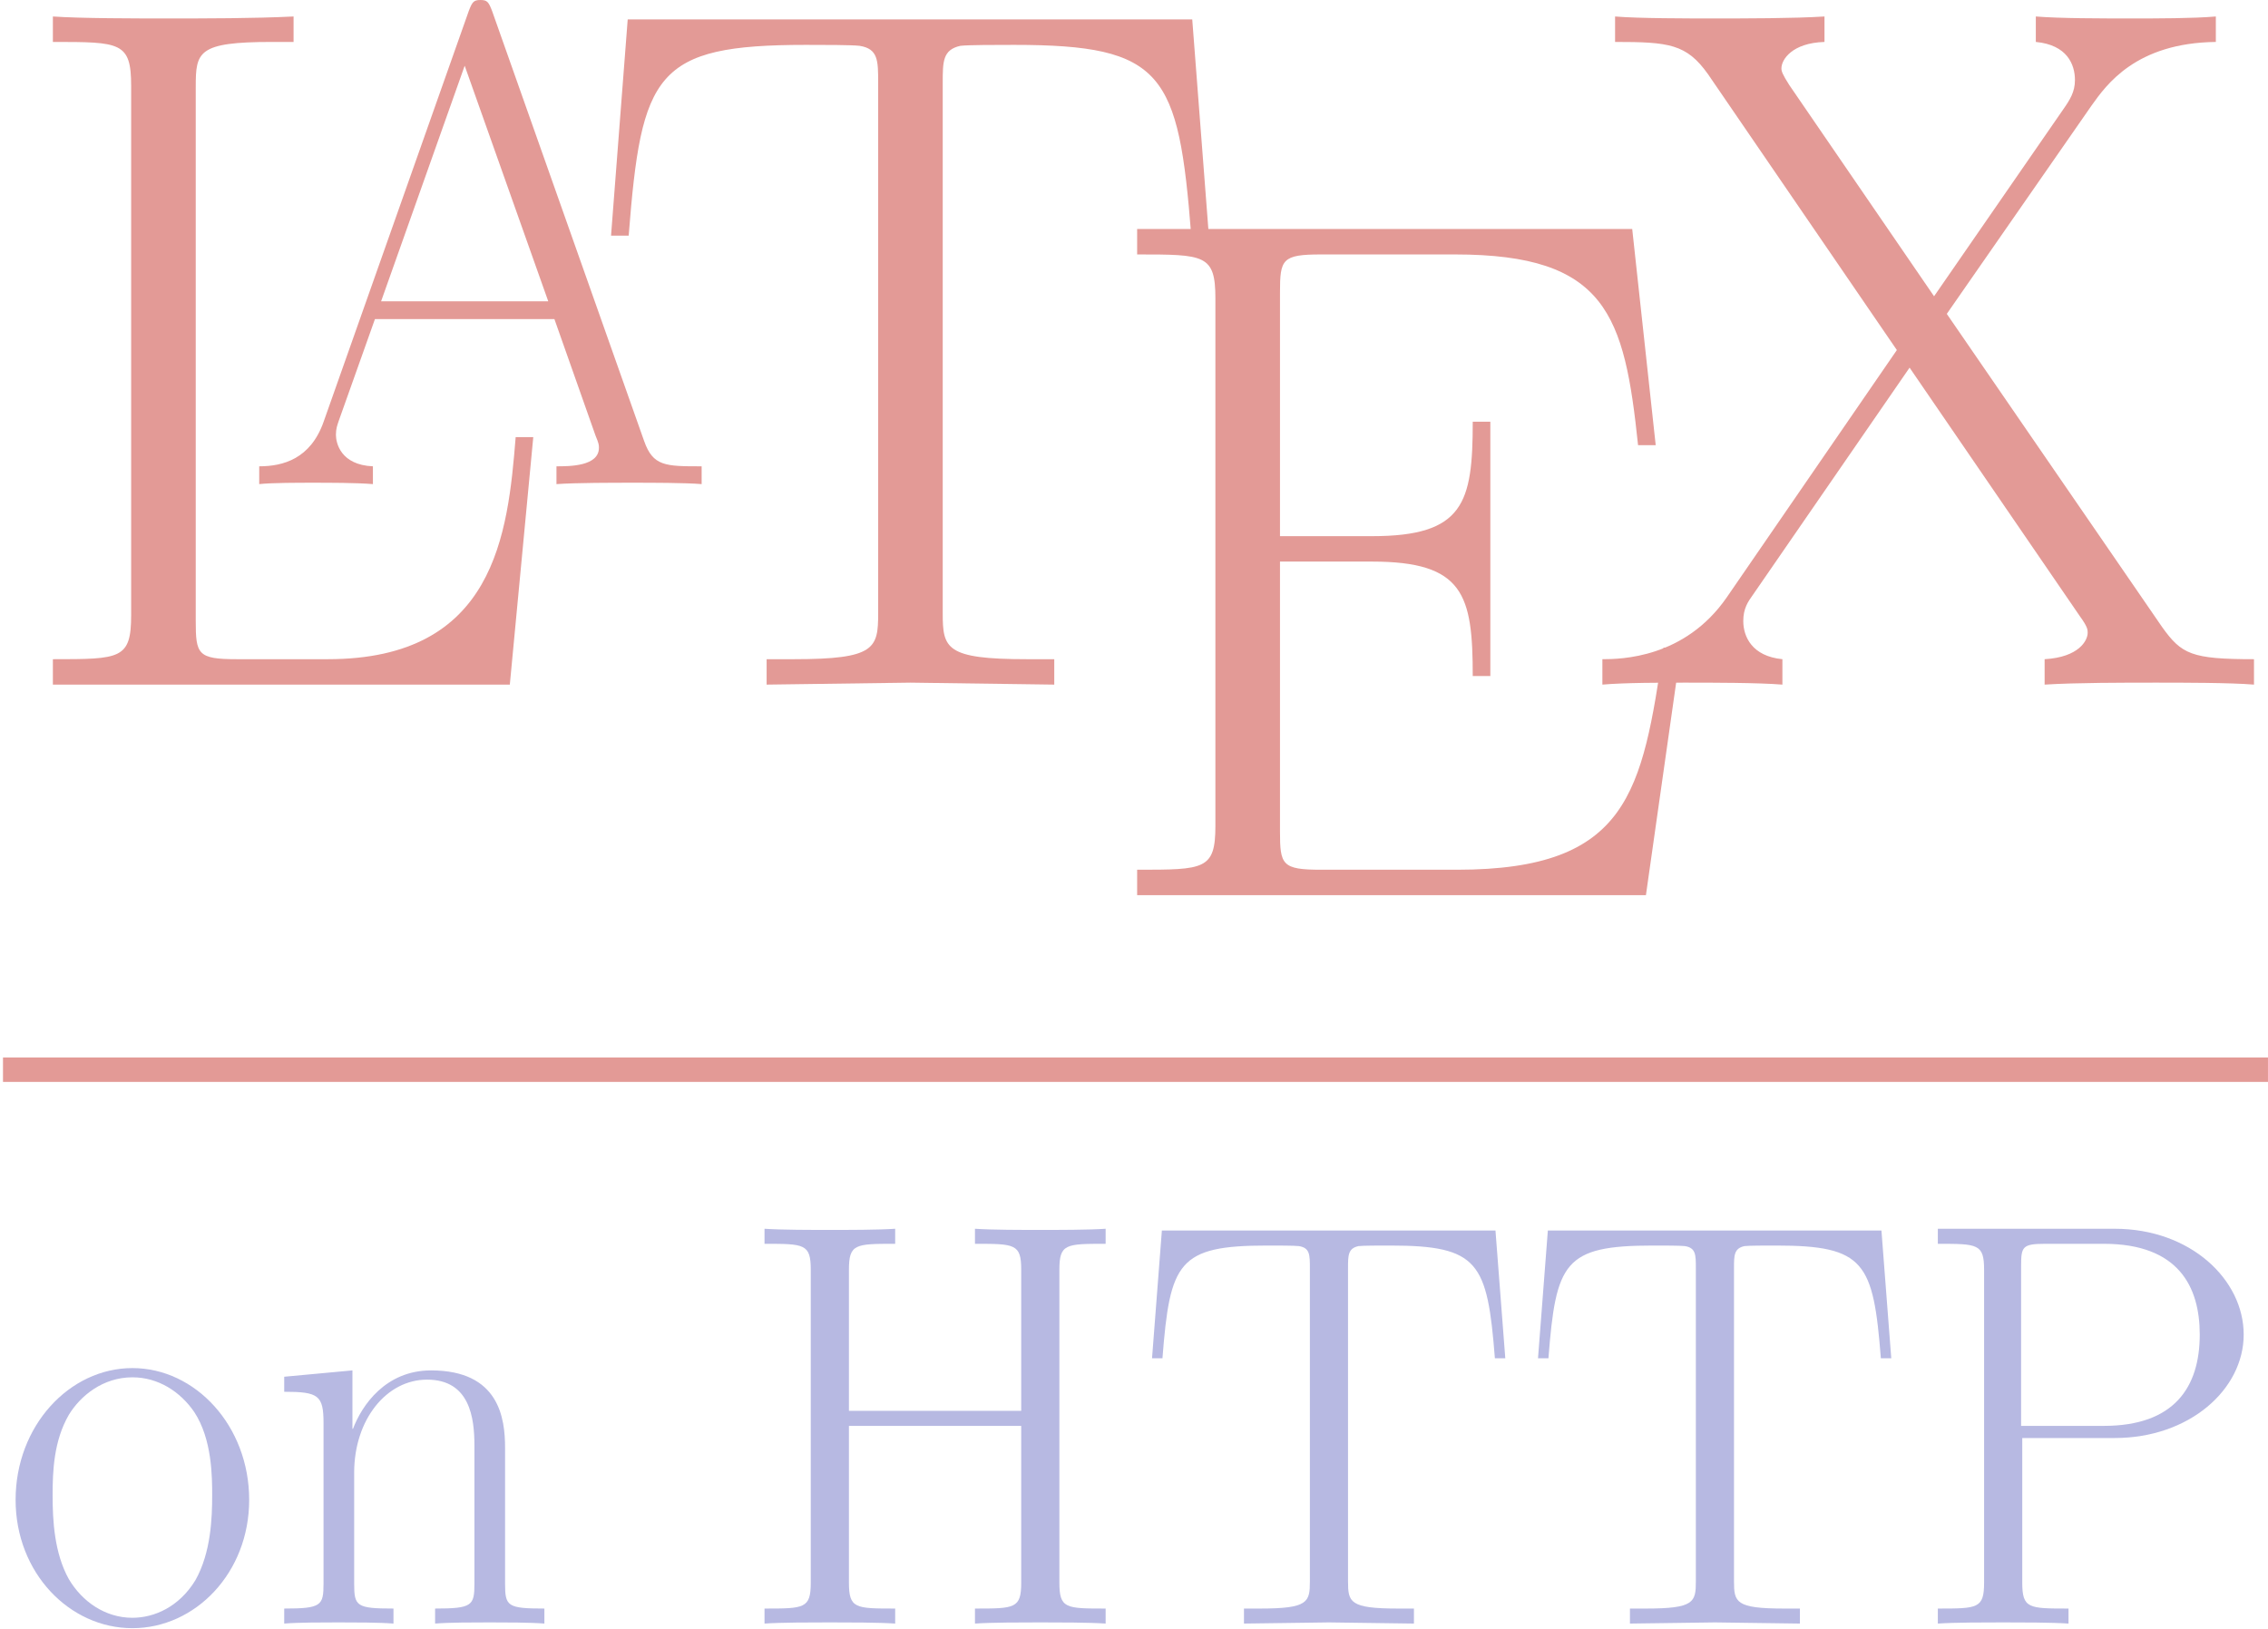
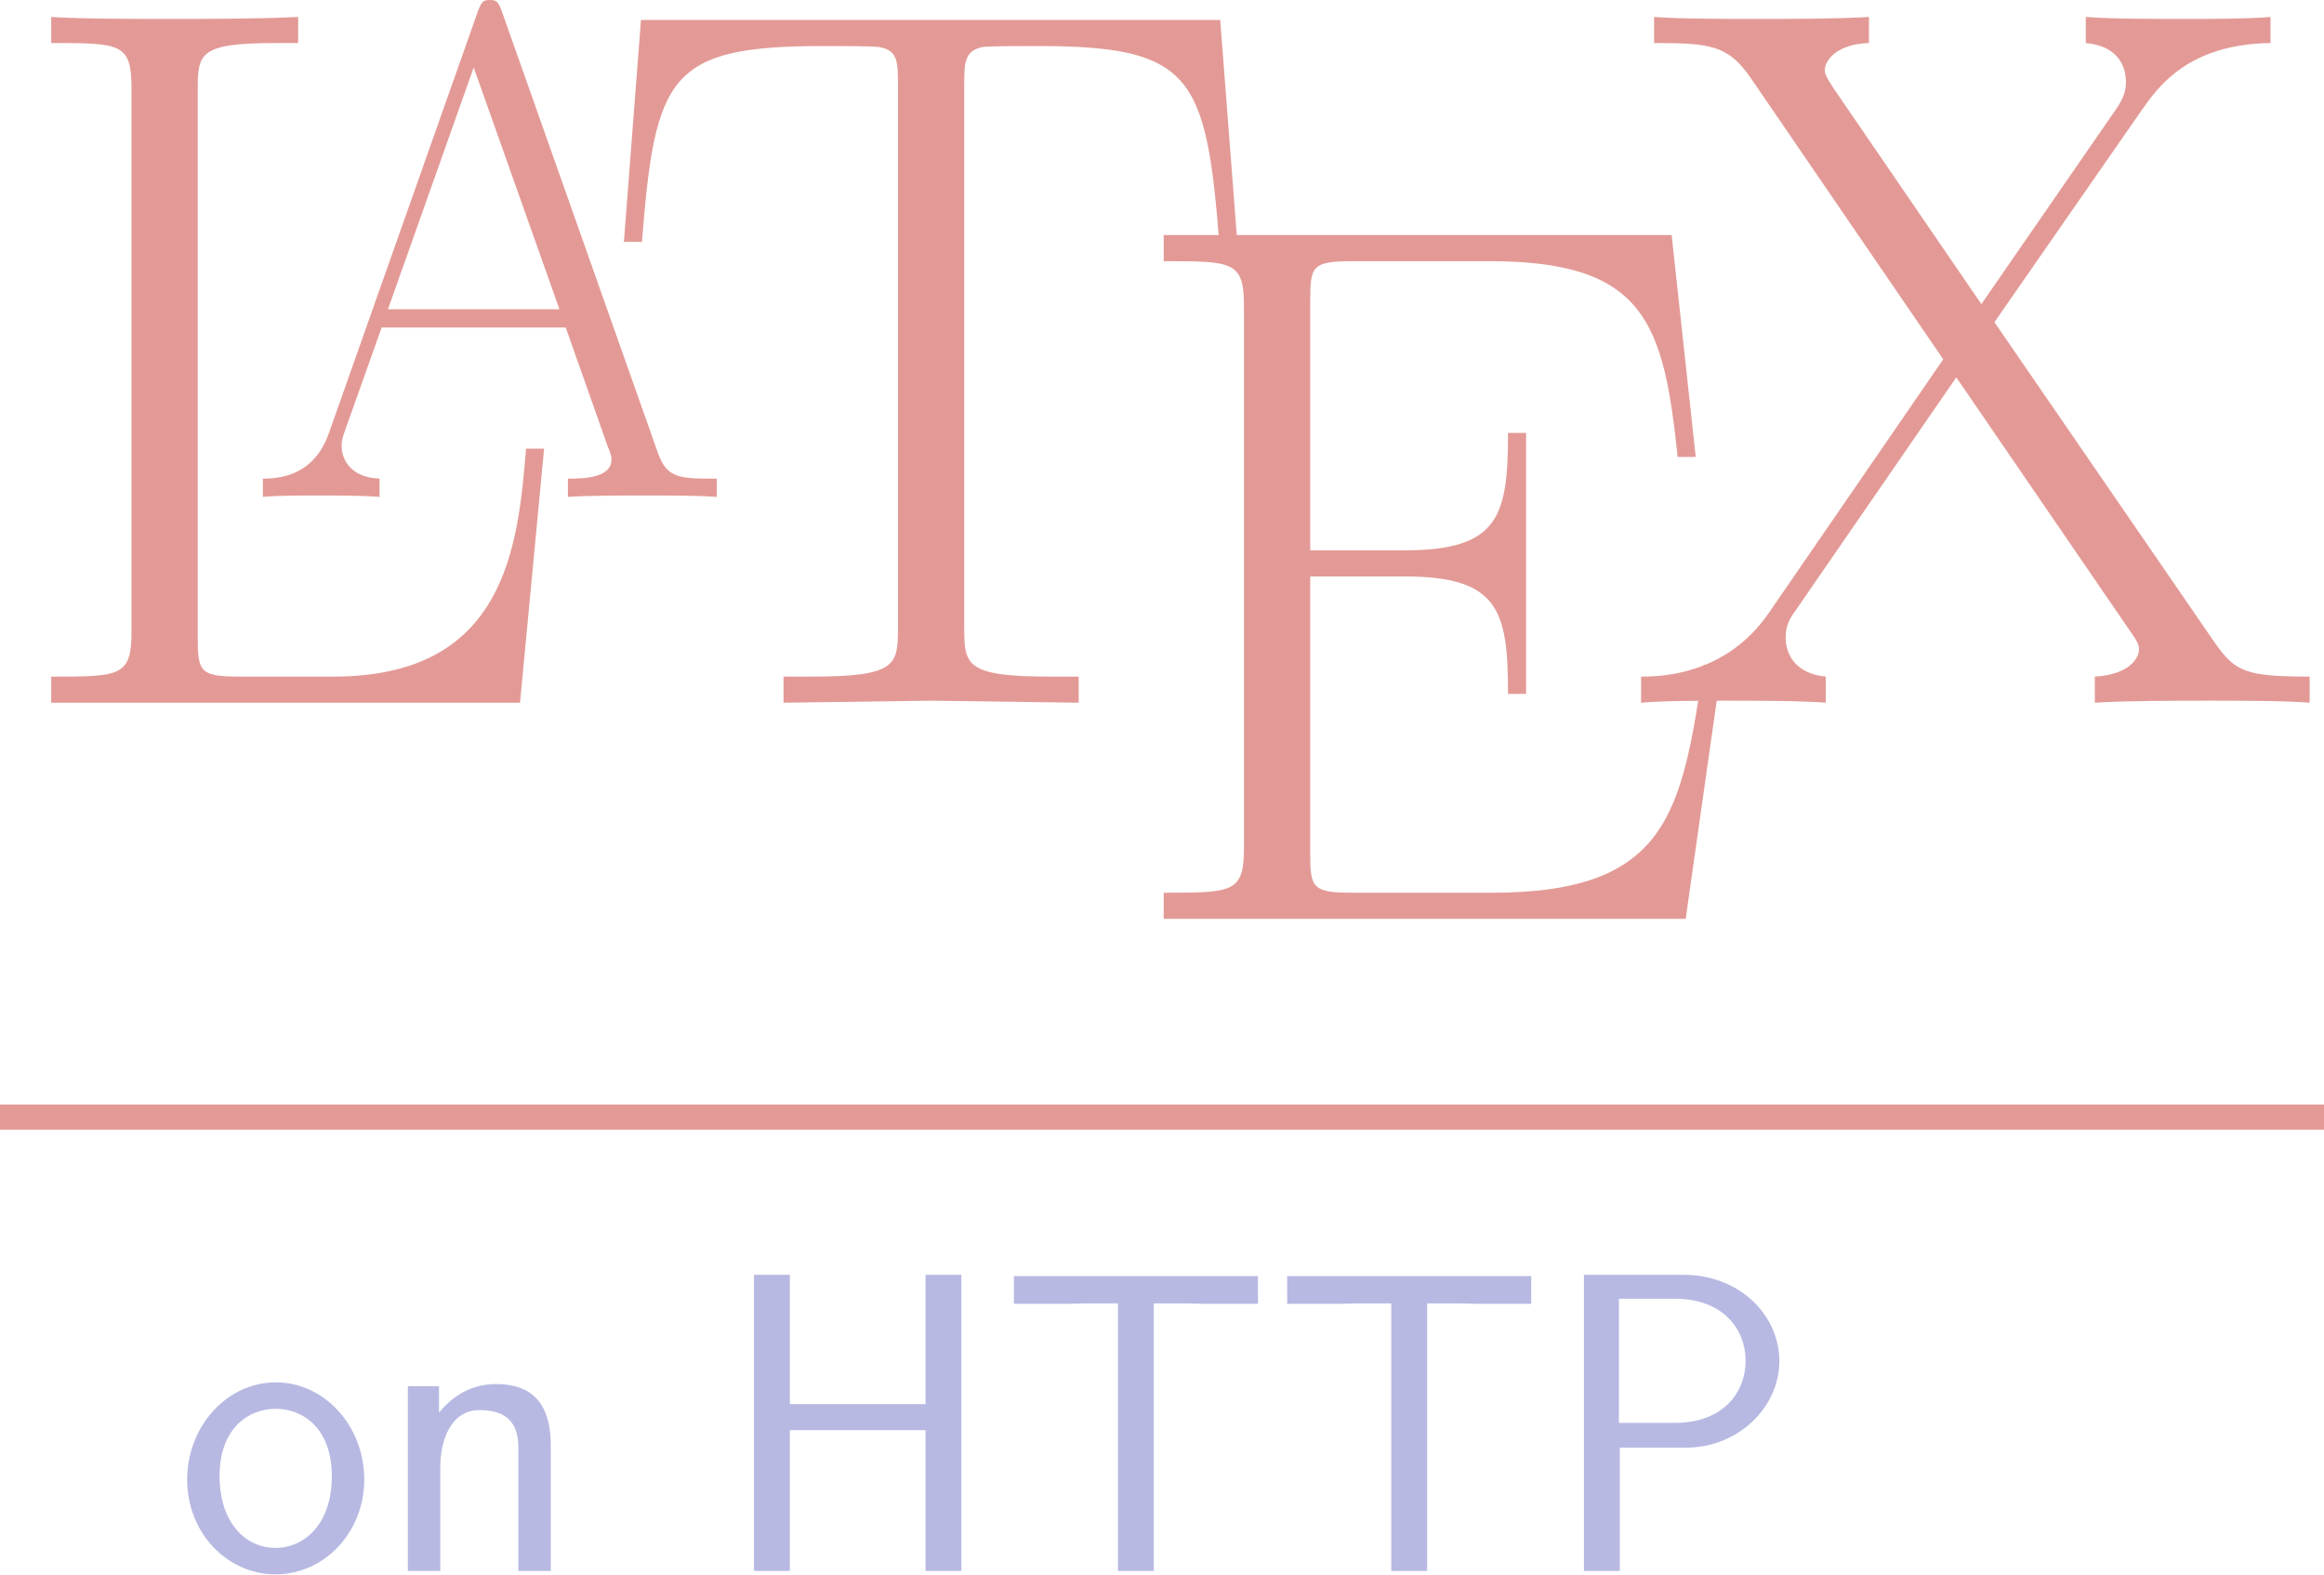
- <svg xmlns="http://www.w3.org/2000/svg" xmlns:xlink="http://www.w3.org/1999/xlink" version="1.1" width="101.614pt" height="72.963pt" viewBox="-70.007 -70.737 101.614 72.963">
+ <svg xmlns="http://www.w3.org/2000/svg" xmlns:xlink="http://www.w3.org/1999/xlink" version="1.1" width="92.254pt" height="62.486pt" viewBox="-70.007 -70.671 92.254 62.486">
  <defs>
-     <path id="g0-65" d="M17.329 0V-.673C15.956-.673 15.49-.673 15.153-1.632L9.403-17.899C9.273-18.236 9.221-18.313 8.962-18.313S8.652-18.236 8.522-17.899L3.031-2.357C2.538-.958 1.502-.673 .596-.673V0C1.062-.052 2.098-.052 2.59-.052C3.238-.052 4.274-.052 4.896 0V-.673C3.678-.725 3.497-1.554 3.497-1.865C3.497-2.098 3.549-2.228 3.6-2.383L4.973-6.243H11.76L13.314-1.839C13.444-1.528 13.444-1.476 13.444-1.373C13.444-.673 12.33-.673 11.838-.673V0C12.589-.052 13.936-.052 14.739-.052C15.412-.052 16.707-.052 17.329 0ZM11.527-6.916H5.206L8.367-15.827L11.527-6.916Z" />
-     <path id="g0-69" d="M15.723-6.553H15.257C14.687-2.746 14.35-.673 9.791-.673H6.191C5.155-.673 5.103-.803 5.103-1.684V-8.833H7.538C9.973-8.833 10.206-7.952 10.206-5.802H10.672V-12.537H10.206C10.206-10.387 9.973-9.506 7.538-9.506H5.103V-15.956C5.103-16.837 5.155-16.966 6.191-16.966H9.739C13.754-16.966 14.221-15.36 14.583-11.915H15.05L14.428-17.64H1.321V-16.966C3.108-16.966 3.393-16.966 3.393-15.801V-1.839C3.393-.673 3.108-.673 1.321-.673V0H14.791L15.723-6.553Z" />
-     <path id="g0-72" d="M16.604 0V-.673C14.816-.673 14.532-.673 14.532-1.839V-15.853C14.532-17.018 14.816-17.018 16.604-17.018V-17.692C15.853-17.64 14.48-17.64 13.677-17.64S11.501-17.64 10.75-17.692V-17.018C12.537-17.018 12.822-17.018 12.822-15.853V-9.532H5.103V-15.853C5.103-17.018 5.388-17.018 7.175-17.018V-17.692C6.424-17.64 5.051-17.64 4.248-17.64S2.072-17.64 1.321-17.692V-17.018C3.108-17.018 3.393-17.018 3.393-15.853V-1.839C3.393-.673 3.108-.673 1.321-.673V0C2.072-.052 3.445-.052 4.248-.052S6.424-.052 7.175 0V-.673C5.388-.673 5.103-.673 5.103-1.839V-8.859H12.822V-1.839C12.822-.673 12.537-.673 10.75-.673V0C11.501-.052 12.874-.052 13.677-.052S15.853-.052 16.604 0Z" />
-     <path id="g0-76" d="M14.039-6.553H13.573C13.366-3.989 13.029-.673 8.6-.673H6.191C5.155-.673 5.103-.803 5.103-1.684V-15.827C5.103-16.759 5.155-17.018 7.123-17.018H7.693V-17.692C6.631-17.64 5.388-17.64 4.326-17.64C3.523-17.64 2.072-17.64 1.321-17.692V-17.018C3.108-17.018 3.393-17.018 3.393-15.853V-1.839C3.393-.673 3.108-.673 1.321-.673V0H13.418L14.039-6.553Z" />
-     <path id="g0-80" d="M15.05-12.951C15.05-15.412 12.667-17.692 9.273-17.692H1.347V-17.018C3.134-17.018 3.419-17.018 3.419-15.853V-1.839C3.419-.673 3.134-.673 1.347-.673V0C2.098-.052 3.471-.052 4.274-.052S6.45-.052 7.201 0V-.673C5.414-.673 5.129-.673 5.129-1.839V-8.315H9.273C12.615-8.315 15.05-10.491 15.05-12.951ZM13.081-12.951C13.081-10.594 11.941-8.859 8.781-8.859H5.077V-16.008C5.077-16.889 5.129-17.018 6.165-17.018H8.781C12.123-17.018 13.081-15.101 13.081-12.951Z" />
-     <path id="g0-84" d="M16.552-11.889L16.112-17.614H1.166L.725-11.889H1.192C1.528-16.189 1.891-16.94 5.88-16.94C6.346-16.94 7.097-16.94 7.305-16.915C7.797-16.837 7.797-16.526 7.797-15.93V-1.891C7.797-.958 7.719-.673 5.569-.673H4.844V0L8.652-.052L12.459 0V-.673H11.734C9.584-.673 9.506-.958 9.506-1.891V-15.93C9.506-16.5 9.506-16.811 9.973-16.915C10.18-16.94 10.931-16.94 11.397-16.94C15.36-16.94 15.749-16.189 16.086-11.889H16.552Z" />
-     <path id="g0-88" d="M17.588 0V-.673C15.93-.673 15.671-.803 15.153-1.528L9.455-9.817L13.288-15.334C13.677-15.878 14.454-16.992 16.578-17.018V-17.692C15.982-17.64 14.998-17.64 14.376-17.64C13.521-17.64 12.459-17.64 11.812-17.692V-17.018C12.641-16.94 12.848-16.422 12.848-16.008C12.848-15.697 12.718-15.49 12.537-15.231L9.118-10.283L5.284-15.878C5.103-16.163 5.077-16.241 5.077-16.319C5.077-16.552 5.362-16.992 6.217-17.018V-17.692C5.388-17.64 4.119-17.64 3.264-17.64C2.59-17.64 1.295-17.64 .673-17.692V-17.018C2.098-17.018 2.564-16.966 3.134-16.163L8.133-8.859L3.626-2.305C2.513-.699 .829-.673 .337-.673V0C.933-.052 1.917-.052 2.538-.052C3.238-.052 4.455-.052 5.103 0V-.673C4.3-.751 4.067-1.269 4.067-1.684C4.067-2.02 4.196-2.202 4.326-2.383L8.47-8.393L12.977-1.813C13.185-1.528 13.185-1.451 13.185-1.373C13.185-1.166 12.951-.725 12.045-.673V0C12.874-.052 14.143-.052 14.998-.052C15.671-.052 16.966-.052 17.588 0Z" />
-     <path id="g0-110" d="M12.511 0V-.673C10.853-.673 10.75-.777 10.75-1.787V-7.874C10.75-9.196 10.491-11.345 7.434-11.345C5.388-11.345 4.326-9.765 3.937-8.729H3.911V-11.345L.855-11.061V-10.387C2.383-10.387 2.616-10.232 2.616-8.988V-1.787C2.616-.803 2.513-.673 .855-.673V0C1.476-.052 2.616-.052 3.29-.052S5.129-.052 5.75 0V-.673C4.093-.673 3.989-.777 3.989-1.787V-6.761C3.989-9.144 5.44-10.931 7.253-10.931C9.17-10.931 9.377-9.221 9.377-7.978V-1.787C9.377-.803 9.273-.673 7.615-.673V0C8.237-.052 9.377-.052 10.05-.052S11.889-.052 12.511 0Z" />
-     <path id="g0-111" d="M11.164-5.543C11.164-8.859 8.755-11.449 5.932-11.449S.699-8.859 .699-5.543C.699-2.279 3.108 .207 5.932 .207S11.164-2.279 11.164-5.543ZM9.506-5.75C9.506-4.74 9.455-3.186 8.755-1.943C8.03-.751 6.916-.259 5.932-.259C4.714-.259 3.678-.984 3.082-1.995C2.435-3.16 2.357-4.611 2.357-5.75C2.357-6.838 2.409-8.185 3.082-9.351C3.6-10.206 4.611-11.035 5.932-11.035C7.097-11.035 8.082-10.387 8.703-9.48C9.506-8.263 9.506-6.553 9.506-5.75Z" />
-     <use id="g2-69" xlink:href="#g0-69" transform="scale(1.692308)" />
-     <use id="g2-76" xlink:href="#g0-76" transform="scale(1.692308)" />
-     <use id="g2-84" xlink:href="#g0-84" transform="scale(1.692308)" />
-     <use id="g2-88" xlink:href="#g0-88" transform="scale(1.692308)" />
-     <use id="g1-65" xlink:href="#g0-65" transform="scale(1.18461)" />
+     <path id="g0-72" d="M9.722 0V-11.754H8.299V-6.622H2.913V-11.754H1.49V0H2.913V-5.589H8.299V0H9.722Z" />
+     <path id="g0-80" d="M9.264-8.333C9.264-10.162 7.672-11.754 5.47-11.754H1.507V0H2.93V-4.895H5.572C7.604-4.895 9.264-6.47 9.264-8.333ZM7.926-8.333C7.926-7.181 7.13-5.877 5.098-5.877H2.896V-10.805H5.098C7.063-10.805 7.926-9.569 7.926-8.333Z" />
+     <path id="g0-84" d="M10.264-10.602V-11.703H.576V-10.602H2.693C2.896-10.602 3.099-10.619 3.303-10.619H4.708V0H6.131V-10.619H7.537C7.74-10.619 7.943-10.602 8.146-10.602H10.264Z" />
+     <path id="g0-110" d="M6.927 0V-4.945C6.927-6.012 6.673-7.418 4.759-7.418C3.675-7.418 2.964-6.859 2.49-6.283V-7.333H1.253V0H2.54V-4.099C2.54-5.166 2.947-6.385 4.099-6.385C5.589-6.385 5.64-5.386 5.64-4.81V0H6.927Z" />
+     <path id="g0-111" d="M7.486-3.624C7.486-5.792 5.877-7.486 3.98-7.486C2.032-7.486 .457-5.741 .457-3.624C.457-1.473 2.083 .135 3.963 .135C5.894 .135 7.486-1.524 7.486-3.624ZM6.199-3.76C6.199-1.846 5.098-.915 3.963-.915C2.778-.915 1.744-1.914 1.744-3.76C1.744-5.725 2.947-6.436 3.963-6.436C5.064-6.436 6.199-5.657 6.199-3.76Z" />
+     <use id="g2-69" xlink:href="#g1-69" transform="scale(1.428578)" />
+     <use id="g2-76" xlink:href="#g1-76" transform="scale(1.428578)" />
+     <use id="g2-84" xlink:href="#g1-84" transform="scale(1.428578)" />
+     <use id="g2-88" xlink:href="#g1-88" transform="scale(1.428578)" />
+     <path id="g1-65" d="M18.662 0V-.725C17.183-.725 16.681-.725 16.319-1.757L10.126-19.276C9.987-19.638 9.931-19.722 9.652-19.722S9.317-19.638 9.178-19.276L3.264-2.538C2.734-1.032 1.618-.725 .642-.725V0C1.144-.056 2.26-.056 2.79-.056C3.487-.056 4.603-.056 5.272 0V-.725C3.961-.781 3.766-1.674 3.766-2.008C3.766-2.26 3.822-2.399 3.877-2.566L5.356-6.723H12.664L14.338-1.981C14.478-1.646 14.478-1.59 14.478-1.478C14.478-.725 13.278-.725 12.748-.725V0C13.557-.056 15.008-.056 15.872-.056C16.598-.056 17.992-.056 18.662 0ZM12.413-7.448H5.607L9.01-17.044L12.413-7.448Z" />
+     <path id="g1-69" d="M16.932-7.058H16.43C15.817-2.957 15.454-.725 10.544-.725H6.667C5.551-.725 5.495-.865 5.495-1.813V-9.512H8.118C10.74-9.512 10.991-8.564 10.991-6.249H11.493V-13.501H10.991C10.991-11.186 10.74-10.238 8.118-10.238H5.495V-17.183C5.495-18.132 5.551-18.271 6.667-18.271H10.489C14.812-18.271 15.315-16.542 15.705-12.832H16.207L15.538-18.997H1.423V-18.271C3.347-18.271 3.654-18.271 3.654-17.016V-1.981C3.654-.725 3.347-.725 1.423-.725V0H15.928L16.932-7.058Z" />
+     <path id="g1-76" d="M15.119-7.058H14.617C14.394-4.296 14.031-.725 9.261-.725H6.667C5.551-.725 5.495-.865 5.495-1.813V-17.044C5.495-18.048 5.551-18.327 7.671-18.327H8.285V-19.052C7.141-18.997 5.802-18.997 4.659-18.997C3.794-18.997 2.232-18.997 1.423-19.052V-18.327C3.347-18.327 3.654-18.327 3.654-17.072V-1.981C3.654-.725 3.347-.725 1.423-.725V0H14.45L15.119-7.058Z" />
+     <path id="g1-84" d="M17.825-12.804L17.351-18.969H1.255L.781-12.804H1.283C1.646-17.435 2.036-18.244 6.332-18.244C6.834-18.244 7.643-18.244 7.866-18.216C8.396-18.132 8.396-17.797 8.396-17.156V-2.036C8.396-1.032 8.313-.725 5.997-.725H5.216V0L9.317-.056L13.418 0V-.725H12.637C10.321-.725 10.238-1.032 10.238-2.036V-17.156C10.238-17.769 10.238-18.104 10.74-18.216C10.963-18.244 11.772-18.244 12.274-18.244C16.542-18.244 16.96-17.435 17.323-12.804H17.825Z" />
+     <path id="g1-88" d="M18.941 0V-.725C17.156-.725 16.877-.865 16.319-1.646L10.182-10.572L14.31-16.514C14.729-17.1 15.566-18.299 17.853-18.327V-19.052C17.211-18.997 16.151-18.997 15.482-18.997C14.561-18.997 13.418-18.997 12.72-19.052V-18.327C13.613-18.244 13.836-17.686 13.836-17.239C13.836-16.905 13.697-16.681 13.501-16.402L9.819-11.074L5.691-17.1C5.495-17.407 5.467-17.49 5.467-17.574C5.467-17.825 5.774-18.299 6.695-18.327V-19.052C5.802-18.997 4.435-18.997 3.515-18.997C2.79-18.997 1.395-18.997 .725-19.052V-18.327C2.26-18.327 2.762-18.271 3.375-17.407L8.759-9.54L3.905-2.483C2.706-.753 .893-.725 .363-.725V0C1.004-.056 2.064-.056 2.734-.056C3.487-.056 4.798-.056 5.495 0V-.725C4.631-.809 4.38-1.367 4.38-1.813C4.38-2.176 4.519-2.371 4.659-2.566L9.122-9.038L13.976-1.953C14.199-1.646 14.199-1.562 14.199-1.478C14.199-1.255 13.948-.781 12.971-.725V0C13.864-.056 15.231-.056 16.151-.056C16.877-.056 18.271-.056 18.941 0Z" />
  </defs>
  <g id="page1">
    <g fill="#e39a96">
-       <use x="-69.873" y="-40.058" xlink:href="#g2-76" />
-       <use x="-59.099" y="-49.043" xlink:href="#g1-65" />
-       <use x="-43.857" y="-40.058" xlink:href="#g2-84" />
-       <use x="-21.295" y="-30.623" xlink:href="#g2-69" />
-       <use x="1.215" y="-40.058" xlink:href="#g2-88" />
+       <use x="-70.007" y="-42.781" xlink:href="#g2-76" />
+       <use x="-60.213" y="-50.949" xlink:href="#g1-65" />
+       <use x="-46.356" y="-42.781" xlink:href="#g2-84" />
+       <use x="-25.846" y="-34.203" xlink:href="#g2-69" />
+       <use x="-5.381" y="-42.781" xlink:href="#g2-88" />
    </g>
-     <rect x="-69.873" y="-23.35" height="1.096" width="101.479" fill="#e39a96" />
+     <rect x="-70.007" y="-26.831" height=".996" width="92.254" fill="#e39a96" />
    <g fill="#b7b9e2">
-       <use x="-70.007" y="2.019" xlink:href="#g0-111" />
-       <use x="-58.128" y="2.019" xlink:href="#g0-110" />
-       <use x="-37.075" y="2.019" xlink:href="#g0-72" />
-       <use x="-19.117" y="2.019" xlink:href="#g0-84" />
-       <use x="-1.824" y="2.019" xlink:href="#g0-84" />
-       <use x="15.468" y="2.019" xlink:href="#g0-80" />
+       <use x="-63.034" y="-8.32" xlink:href="#g0-111" />
+       <use x="-55.07" y="-8.32" xlink:href="#g0-110" />
+       <use x="-41.566" y="-8.32" xlink:href="#g0-72" />
+       <use x="-30.336" y="-8.32" xlink:href="#g0-84" />
+       <use x="-19.487" y="-8.32" xlink:href="#g0-84" />
+       <use x="-8.638" y="-8.32" xlink:href="#g0-80" />
    </g>
  </g>
</svg>
